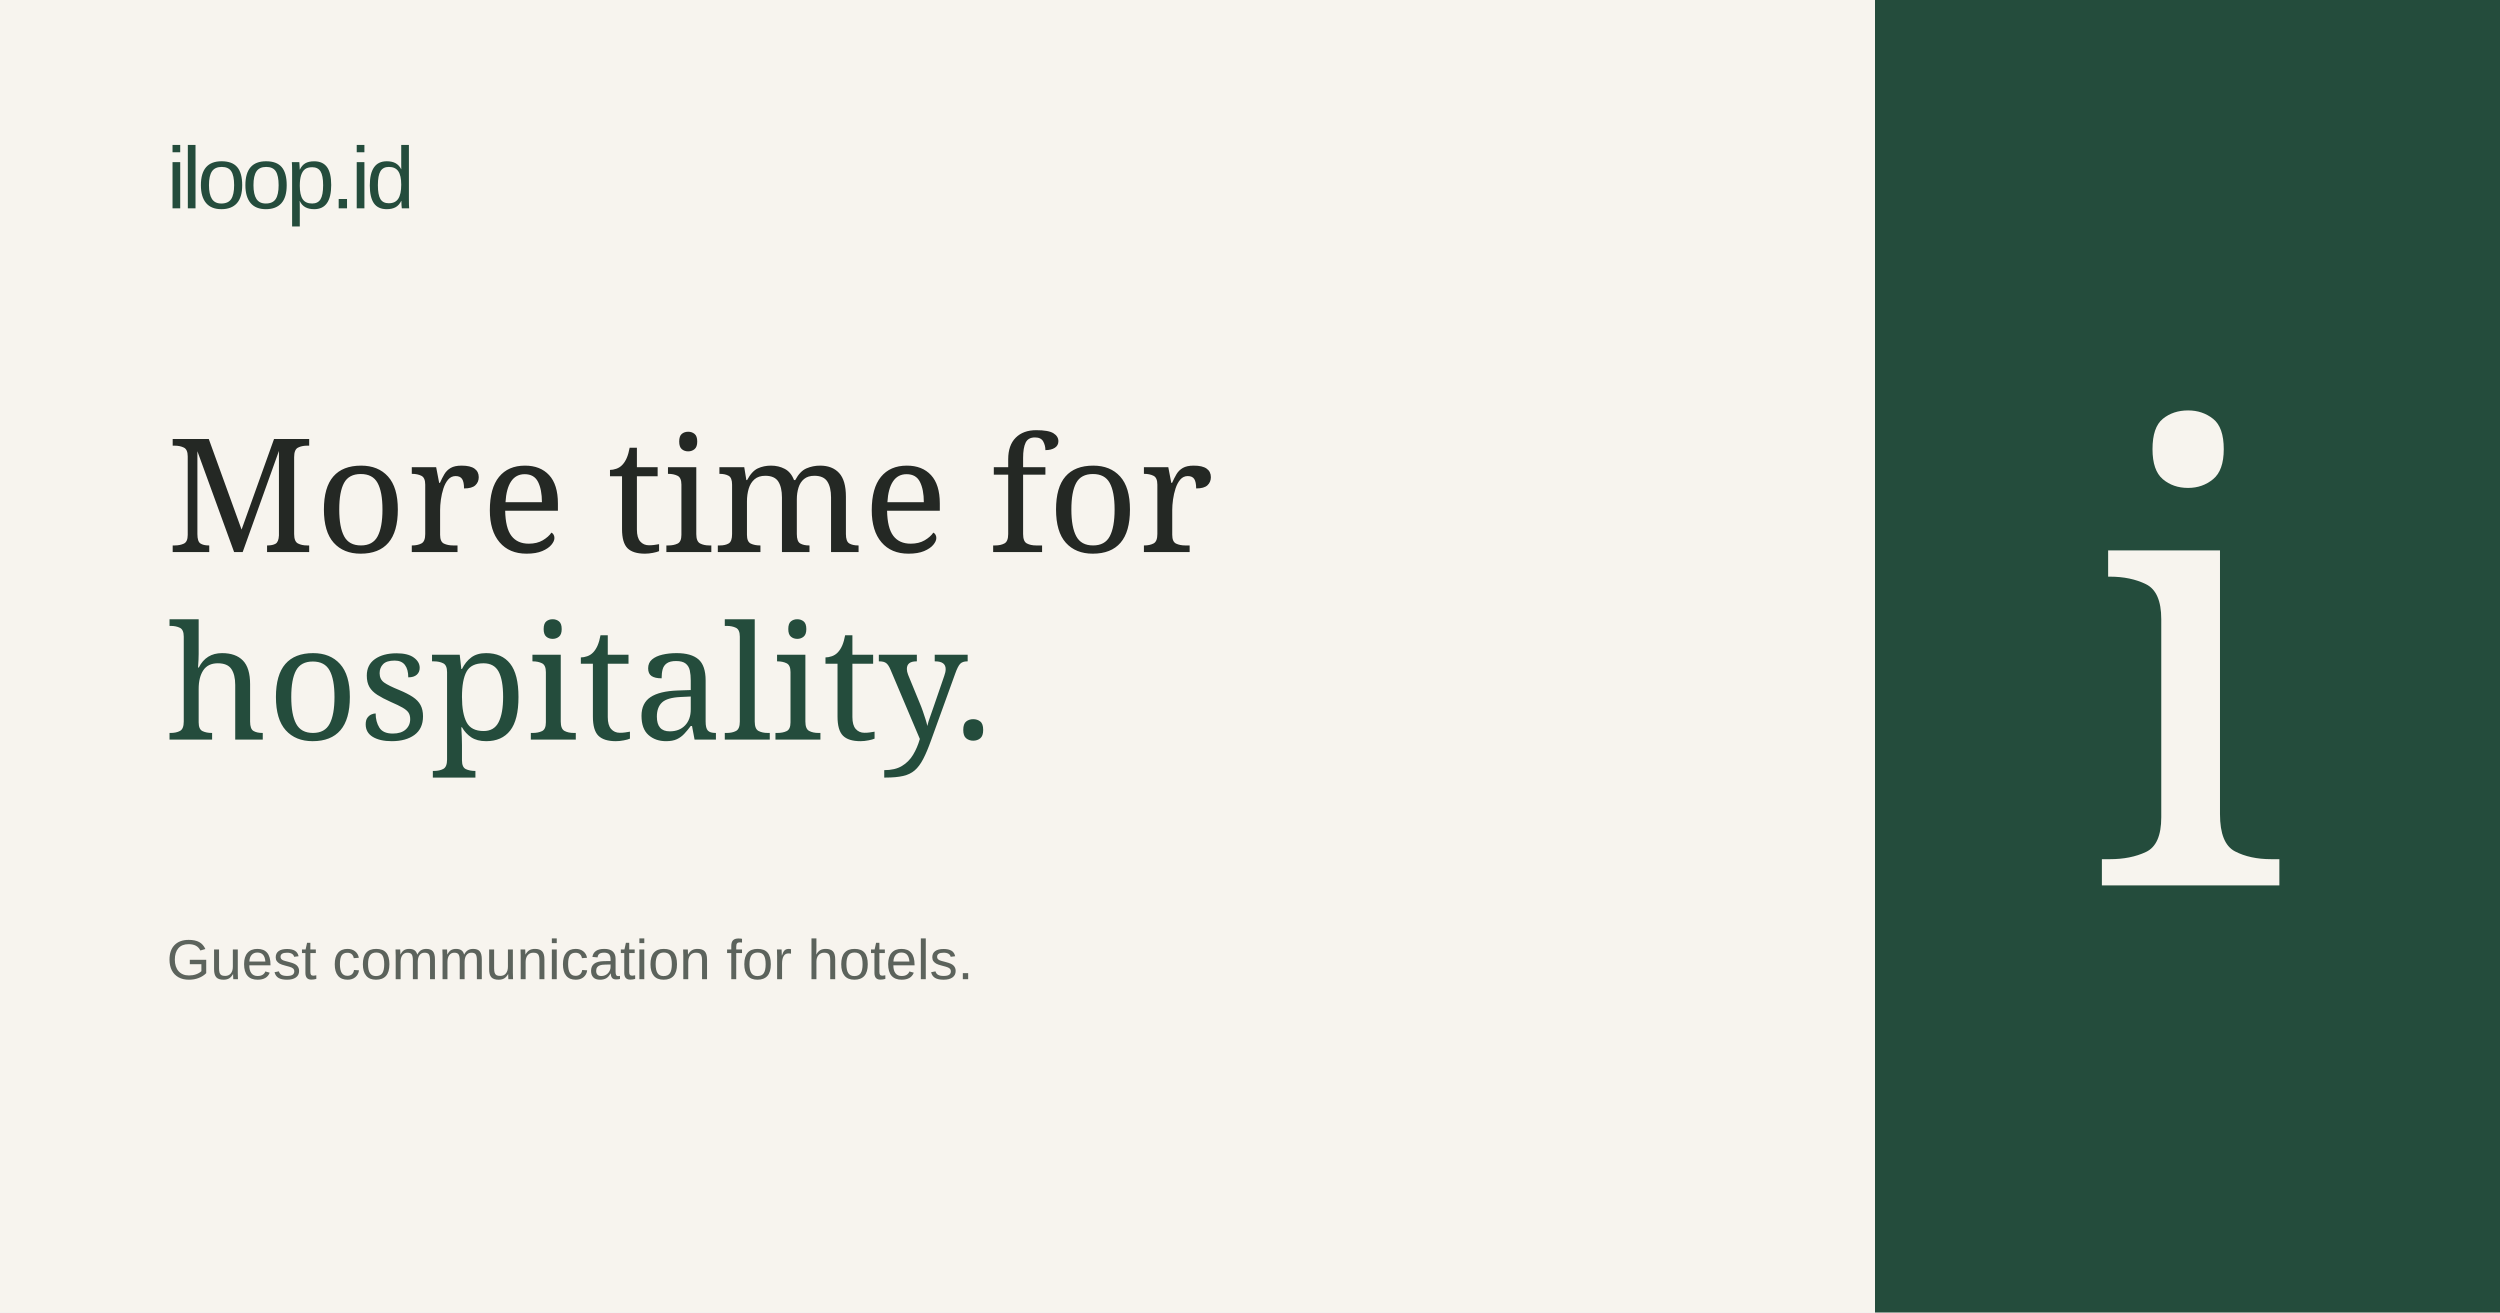
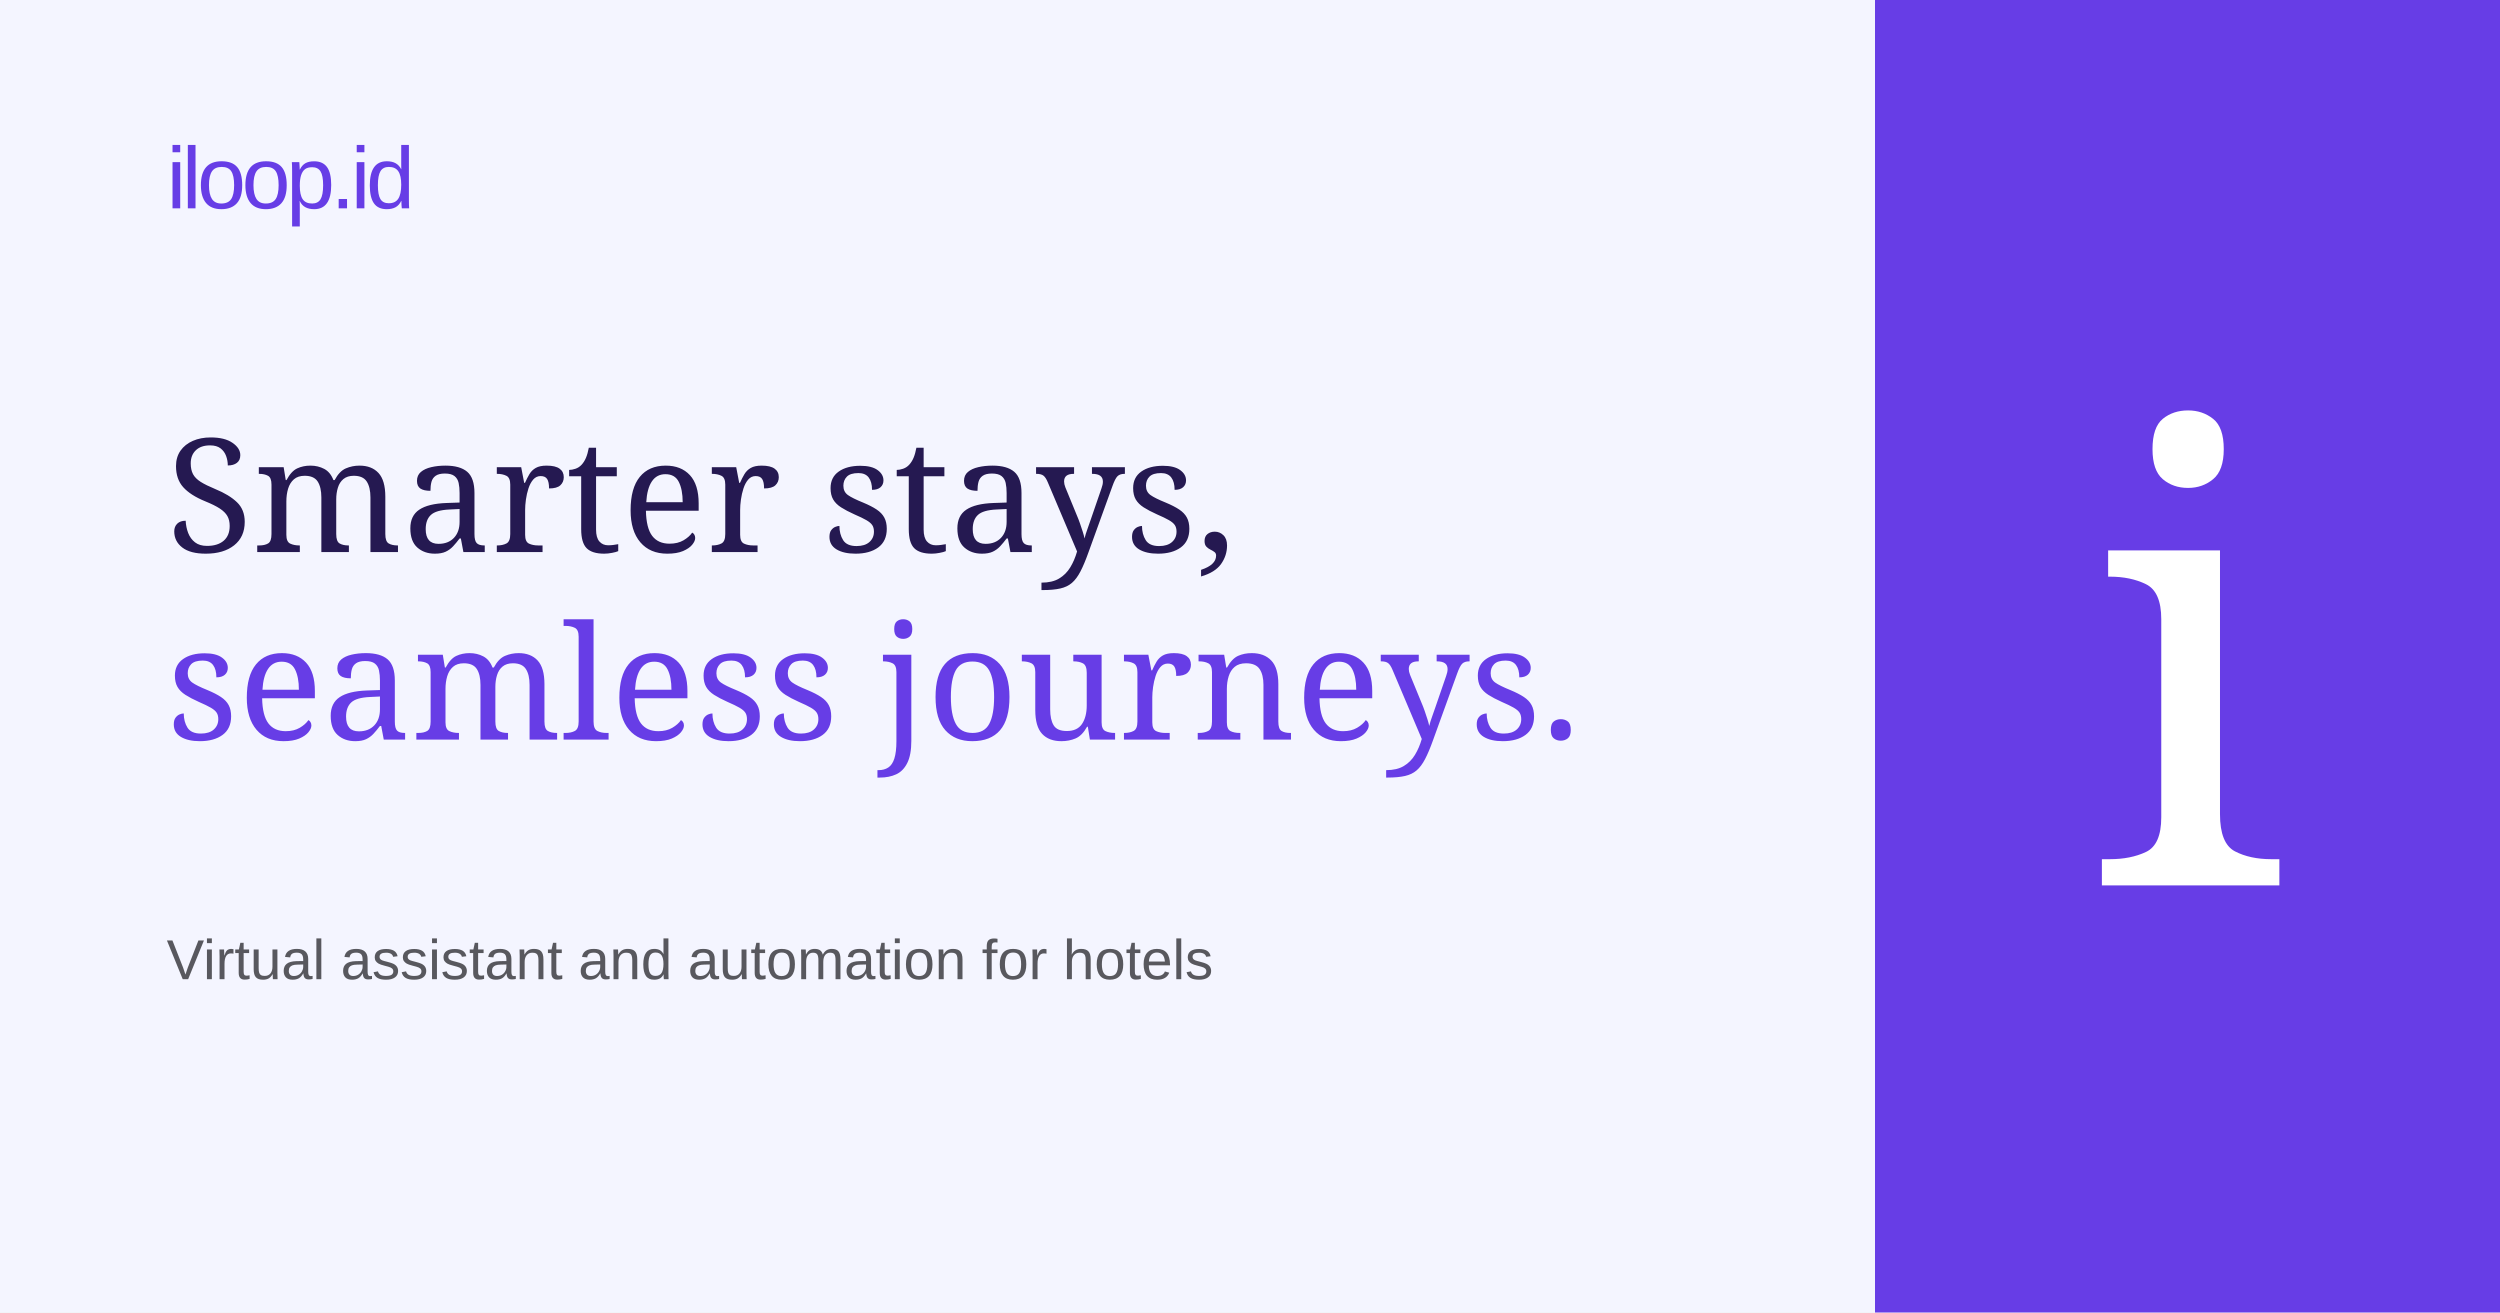
<svg xmlns="http://www.w3.org/2000/svg" width="1200" height="630" viewBox="0 0 1200 630">
-   <rect width="1200" height="630" fill="#F7F4EE" />
-   <rect x="900" width="300" height="630" fill="#244C3C" />
-   <text x="80" y="100" font-family="Arial,sans-serif" font-size="42" letter-spacing="-2" fill="#244C3C">iloop.id</text>
-   <text x="80" y="265" font-family="Georgia,serif" font-size="76" fill="#242824">More time for</text>
-   <text x="80" y="355" font-family="Georgia,serif" font-size="76" fill="#244C3C">hospitality.</text>
-   <text x="80" y="470" font-family="Arial,sans-serif" font-size="27" fill="#5C635C">Guest communication for hotels.</text>
-   <text x="1050" y="425" text-anchor="middle" font-family="Georgia,serif" font-size="300" fill="#F7F4EE">i</text>
+   <rect width="1200" height="630" fill="#f4f5ff" />
+   <rect x="900" width="300" height="630" fill="#673de6" />
+   <text x="80" y="100" font-family="Arial,sans-serif" font-size="42" letter-spacing="-2" fill="#673de6">iloop.id</text>
+   <text x="80" y="265" font-family="Georgia,serif" font-size="76" fill="#251951">Smarter stays,</text>
+   <text x="80" y="355" font-family="Georgia,serif" font-size="76" fill="#673de6">seamless journeys.</text>
+   <text x="80" y="470" font-family="Arial,sans-serif" font-size="27" fill="#58585e">Virtual assistant and automation for hotels</text>
+   <text x="1050" y="425" text-anchor="middle" font-family="Georgia,serif" font-size="300" fill="#fff">i</text>
</svg>
